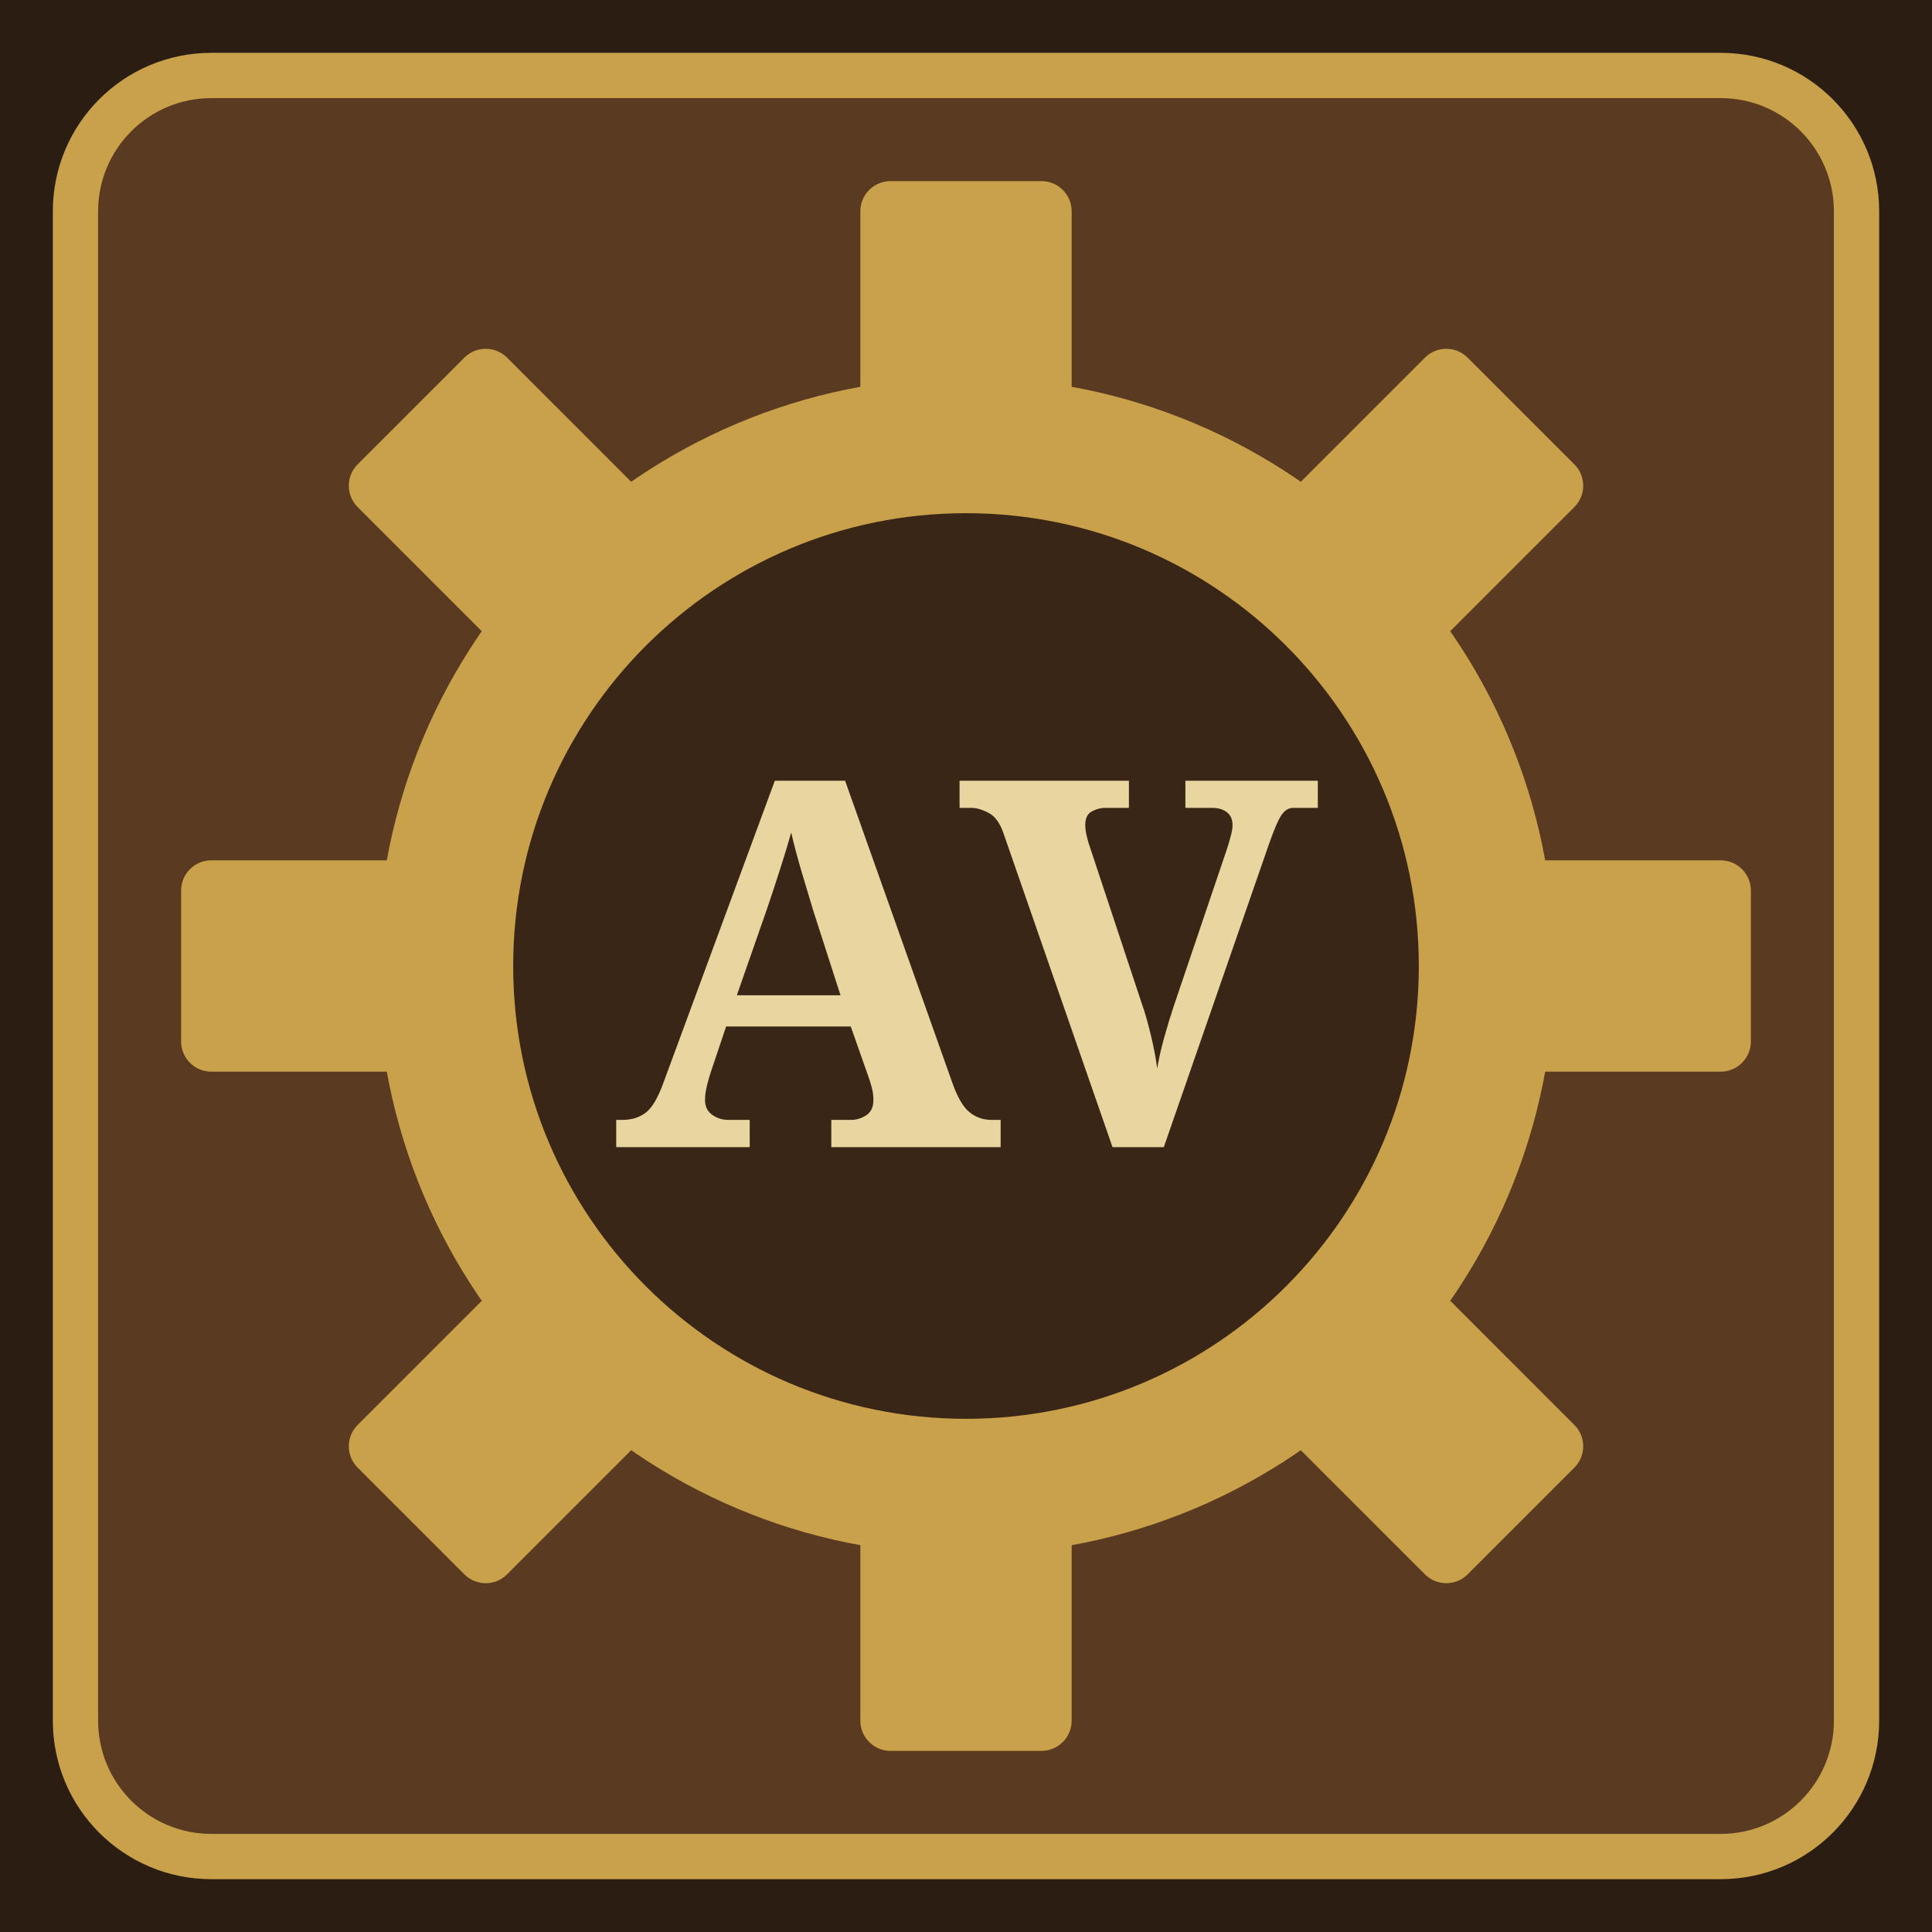
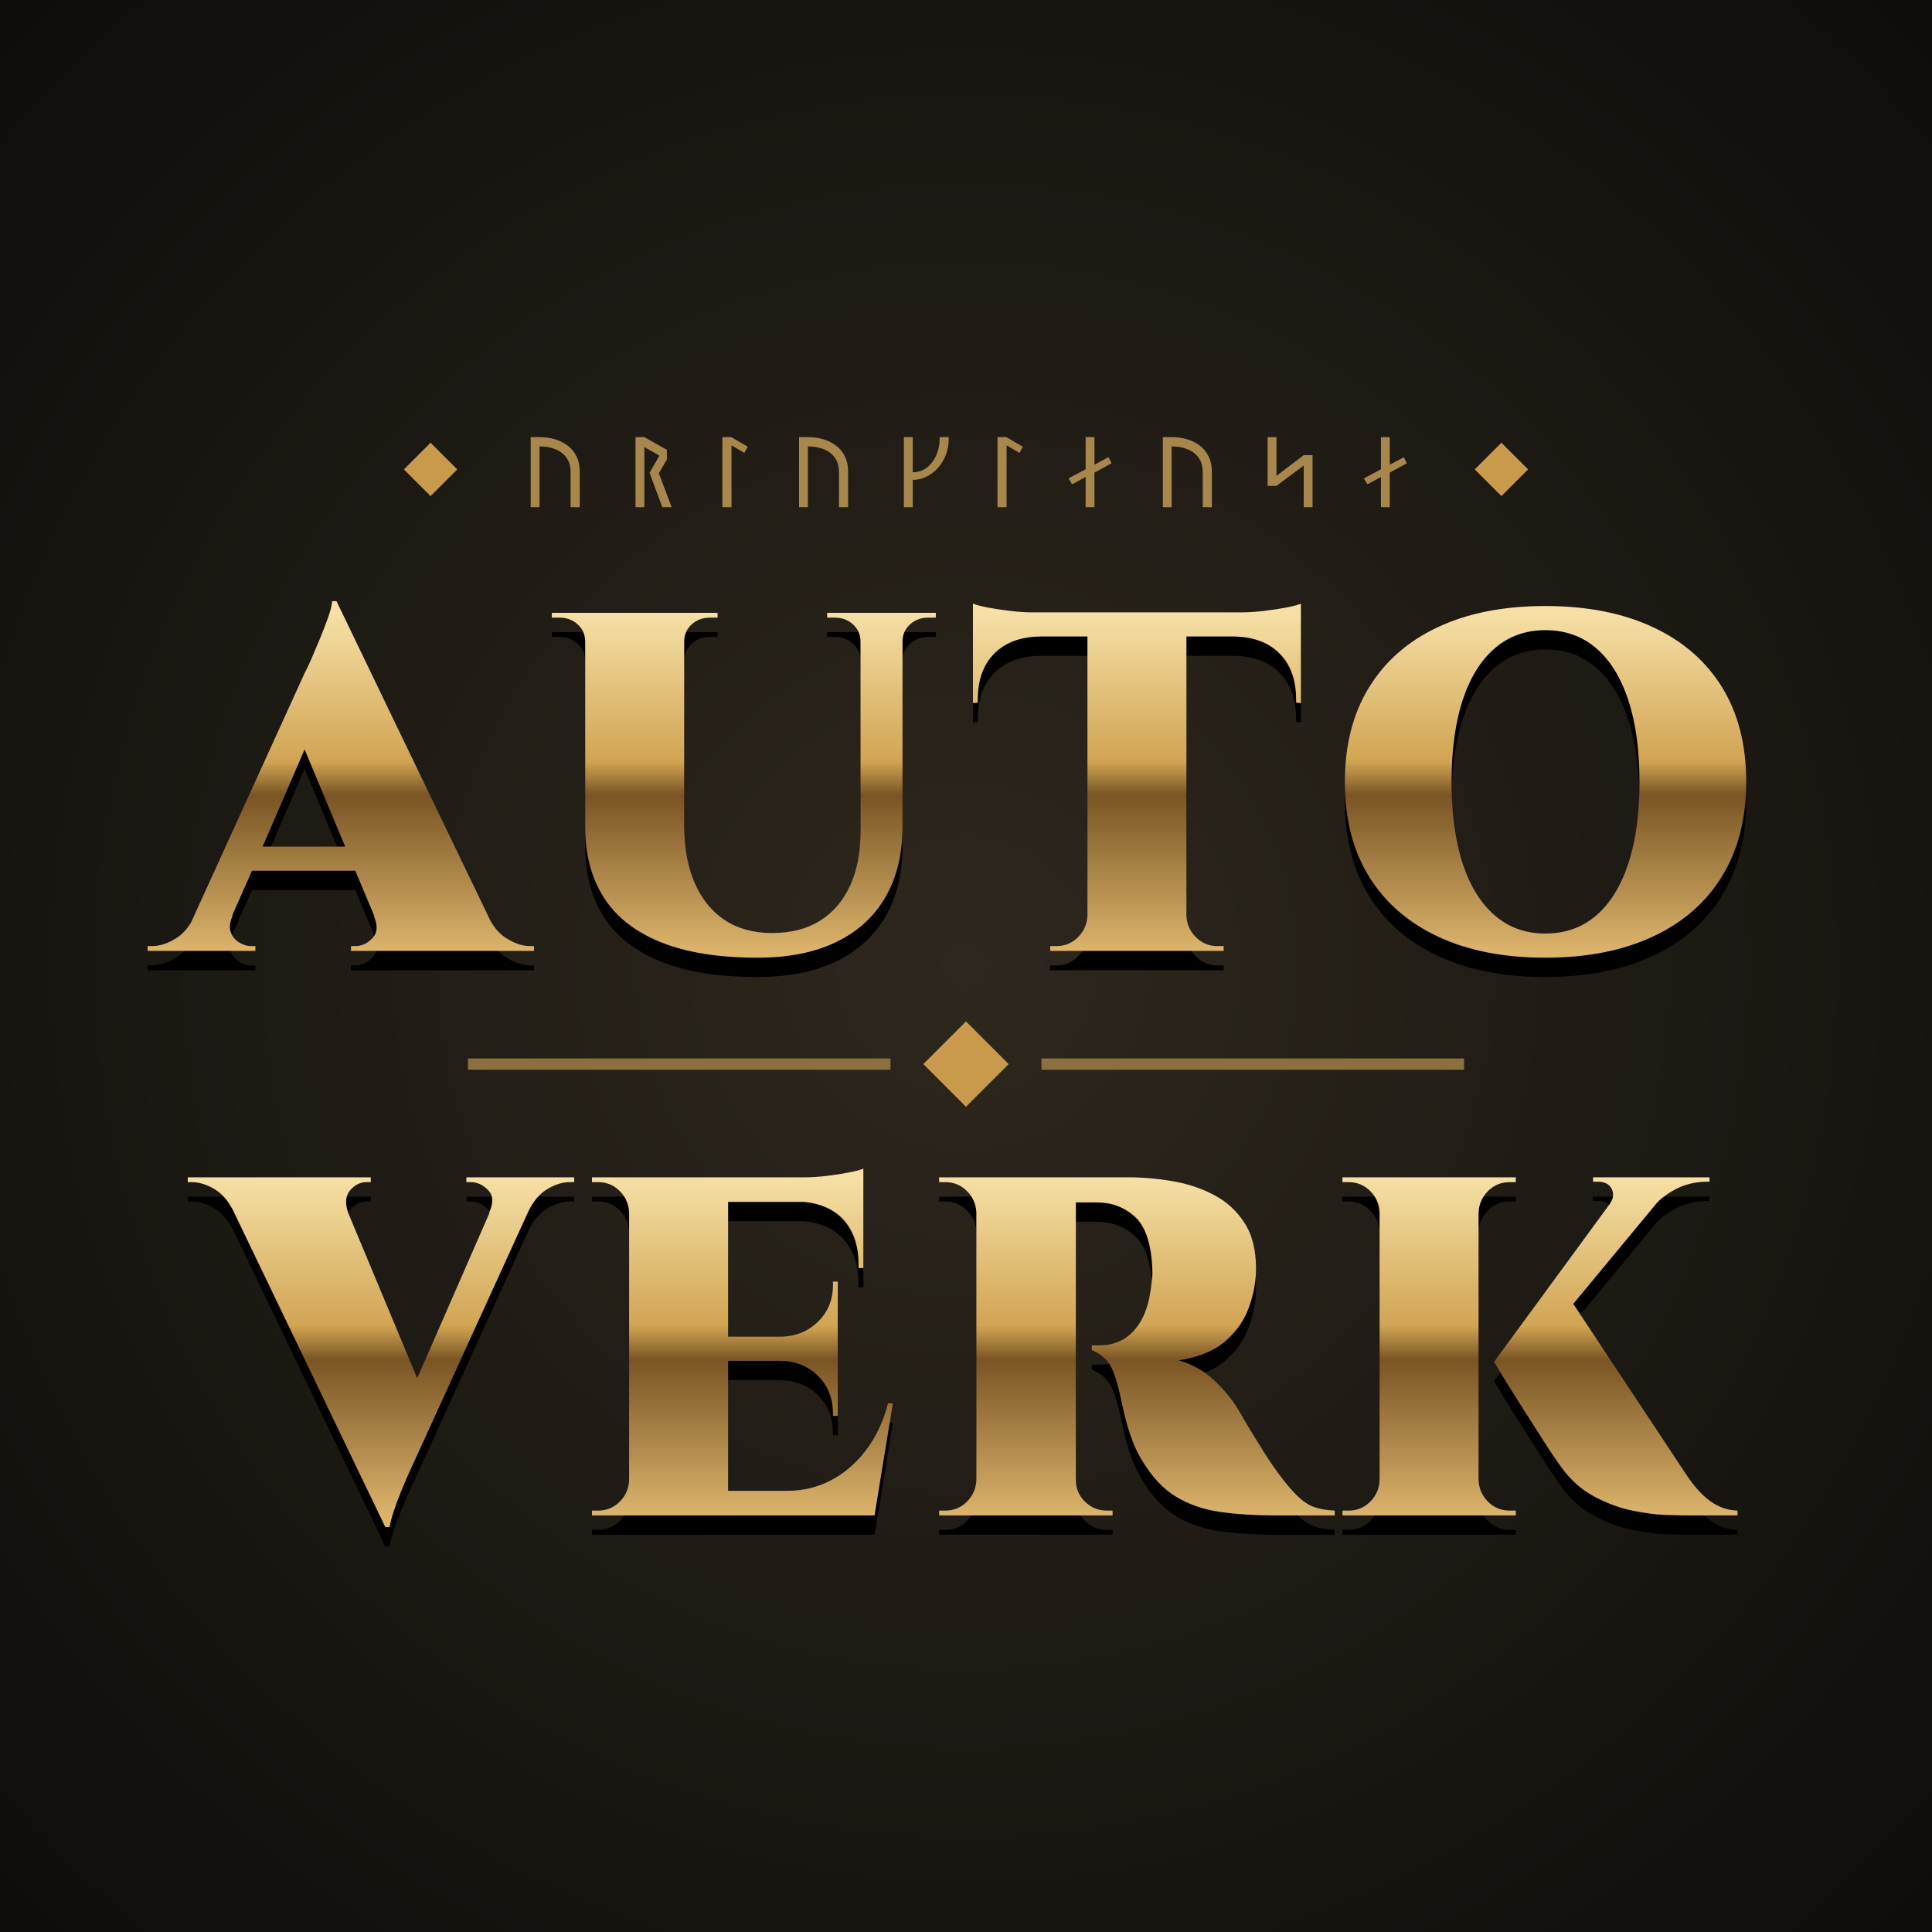
<svg xmlns="http://www.w3.org/2000/svg" width="256" height="256" viewBox="0 0 256 256">
-   <rect width="256" height="256" fill="#2b1d12" />
-   <rect x="10" y="10" width="236" height="236" rx="18" fill="#5a3b22" stroke="#c9a14a" stroke-width="6" />
-   <g transform="translate(128 128)" fill="#c9a14a">
-     <circle r="78" />
-     <g id="tooth">
-       <rect x="-14" y="-104" width="28" height="34" rx="4" />
-     </g>
-     <use href="#tooth" transform="rotate(45)" />
-     <use href="#tooth" transform="rotate(90)" />
-     <use href="#tooth" transform="rotate(135)" />
-     <use href="#tooth" transform="rotate(180)" />
-     <use href="#tooth" transform="rotate(225)" />
-     <use href="#tooth" transform="rotate(270)" />
-     <use href="#tooth" transform="rotate(315)" />
-     <circle r="60" fill="#3a2616" />
+   <defs>
+     <radialGradient id="bg" cx="50%" cy="50%" r="72%">
+       <stop offset="0" stop-color="#2e271d" />
+       <stop offset="1" stop-color="#0d0c0a" />
+     </radialGradient>
+     <linearGradient id="ga" gradientUnits="userSpaceOnUse" x1="0" y1="81.2" x2="0" y2="126">
+       <stop offset="0" stop-color="#f6e0a6" />
+       <stop offset="0.44" stop-color="#d1a453" />
+       <stop offset="0.54" stop-color="#7a5524" />
+       <stop offset="1" stop-color="#dcb46c" />
+     </linearGradient>
+     <linearGradient id="gv" gradientUnits="userSpaceOnUse" x1="0" y1="156" x2="0" y2="200.8">
+       <stop offset="0" stop-color="#f6e0a6" />
+       <stop offset="0.44" stop-color="#d1a453" />
+       <stop offset="0.54" stop-color="#7a5524" />
+       <stop offset="1" stop-color="#dcb46c" />
+     </linearGradient>
+   </defs>
+   <rect width="256" height="256" fill="url(#bg)" />
+   <g fill="#c99a4b">
+     <rect x="54.554" y="59.7" width="5" height="5" transform="rotate(45 57.0545 62.2)" />
+     <rect x="196.445" y="59.7" width="5" height="5" transform="rotate(45 198.9455 62.2)" />
  </g>
-   <text x="128" y="152" text-anchor="middle" font-family="Georgia, serif" font-weight="bold" font-size="68" fill="#e8d5a0">AV</text>
+   <path fill="#a8874c" d="M71.49 67.20L70.32 67.20L70.32 57.92L71.55 57.92Q72.51 57.92 73.45 58.18Q74.38 58.44 75.14 58.99Q75.91 59.54 76.36 60.42Q76.82 61.30 76.82 62.55L76.82 62.55L76.82 67.20L75.61 67.20L75.61 62.61Q75.61 61.39 75.05 60.63Q74.49 59.87 73.55 59.51Q72.62 59.15 71.49 59.15L71.49 59.15L71.49 67.20ZM85.38 67.20L84.21 67.20L84.21 57.92L85.38 57.92L88.37 59.61L88.37 60.88L87.30 62.71L89.00 67.20L87.76 67.20L86.07 62.65L87.38 60.37L85.38 59.24L85.38 67.20ZM96.93 67.20L95.72 67.20L95.72 57.92L96.90 57.92L99.09 59.20L98.63 60.01L96.93 59.01L96.93 67.20ZM107.05 67.20L105.88 67.20L105.88 57.92L107.12 57.92Q108.08 57.92 109.01 58.18Q109.95 58.44 110.71 58.99Q111.47 59.54 111.93 60.42Q112.38 61.30 112.38 62.55L112.38 62.55L112.38 67.20L111.17 67.20L111.17 62.61Q111.17 61.39 110.61 60.63Q110.05 59.87 109.12 59.51Q108.18 59.15 107.05 59.15L107.05 59.15L107.05 67.20ZM120.94 67.20L119.77 67.20L119.77 57.92L120.94 57.92L120.94 62.58Q121.75 62.58 122.41 62.22Q123.06 61.86 123.53 61.23Q124.00 60.61 124.25 59.82Q124.51 59.02 124.51 58.16L124.51 58.16L124.51 57.92L125.71 57.92L125.71 58.15Q125.71 59.28 125.33 60.27Q124.95 61.26 124.28 62.00Q123.62 62.74 122.76 63.16Q121.91 63.59 120.94 63.59L120.94 63.59L120.94 67.20ZM133.38 67.20L132.17 67.20L132.17 57.92L133.35 57.92L135.54 59.20L135.08 60.01L133.38 59.01L133.38 67.20ZM145.02 67.20L143.85 67.20L143.85 63.21L142.06 64.17L141.59 63.39L143.85 62.18L143.85 57.92L145.02 57.92L145.02 61.58L146.89 60.58L147.28 61.39L145.02 62.62L145.02 67.20ZM155.25 67.20L154.08 67.20L154.08 57.92L155.31 57.92Q156.28 57.92 157.21 58.18Q158.15 58.44 158.91 58.99Q159.67 59.54 160.12 60.42Q160.58 61.30 160.58 62.55L160.58 62.55L160.58 67.20L159.37 67.20L159.37 62.61Q159.37 61.39 158.81 60.63Q158.25 59.87 157.32 59.51Q156.38 59.15 155.25 59.15L155.25 59.15L155.25 67.20ZM173.92 67.20L172.75 67.20L172.75 61.69L169.14 64.38L167.97 64.38L167.97 57.92L169.14 57.92L169.14 63.05L172.75 60.31L173.92 60.31L173.92 67.20ZM184.15 67.20L182.98 67.20L182.98 63.21L181.19 64.17L180.72 63.39L182.98 62.18L182.98 57.92L184.15 57.92L184.15 61.58L186.02 60.58L186.41 61.39L184.15 62.62L184.15 67.20Z" />
+   <path fill="#000" d="M44.01 82.22L44.59 82.22L65.00 124.59Q65.96 126.26 67.24 126.96L67.24 126.96Q68.78 127.92 70.25 127.92L70.25 127.92L70.76 127.92L70.76 128.56L46.51 128.56L46.51 127.92L47.08 127.92Q48.36 127.92 49.36 126.86Q50.35 125.81 49.52 123.89L49.52 123.89L49.58 123.89L47.08 117.94L33.39 117.94L30.76 123.89L30.83 123.89Q30.25 125.17 30.57 126.06Q30.89 126.96 31.69 127.44Q32.49 127.92 33.26 127.92L33.26 127.92L33.84 127.92L33.84 128.56L19.56 128.56L19.56 127.92L20.14 127.92Q21.61 127.92 23.21 126.96L23.21 126.96Q24.43 126.26 25.32 124.78L25.32 124.78L40.36 91.76Q40.68 91.18 41.23 89.94Q41.77 88.69 42.38 87.22Q42.99 85.74 43.47 84.40Q43.95 83.06 44.01 82.22L44.01 82.22ZM45.74 114.74L40.36 101.87L34.80 114.74L45.74 114.74ZM73.12 83.76L95.08 83.76L95.08 84.40L94.05 84.40Q92.64 84.40 91.65 85.30Q90.66 86.19 90.66 87.60L90.66 87.60L90.66 111.92Q90.66 116.40 92.07 119.60Q93.48 122.80 96.07 124.50Q98.66 126.19 102.31 126.19L102.31 126.19Q106.02 126.19 108.61 124.59Q111.20 122.99 112.61 119.98Q114.02 116.98 114.02 112.75L114.02 112.75L114.02 87.60Q114.02 86.19 113.03 85.30Q112.04 84.40 110.63 84.40L110.63 84.40L109.60 84.40L109.60 83.76L124.00 83.76L124.00 84.40L122.98 84.40Q121.57 84.40 120.58 85.30Q119.59 86.19 119.59 87.60L119.59 87.60L119.59 112.11Q119.59 117.49 117.35 121.39Q115.11 125.30 110.82 127.38Q106.53 129.46 100.39 129.46L100.39 129.46Q92.58 129.46 87.49 127.38Q82.40 125.30 79.97 121.42Q77.54 117.55 77.54 112.18L77.54 112.18L77.54 87.60Q77.54 86.19 76.55 85.30Q75.56 84.40 74.15 84.40L74.15 84.40L73.12 84.40L73.12 83.76ZM172.38 82.54L172.38 82.54L172.38 95.73L171.74 95.66L171.74 95.22Q171.74 91.38 169.56 89.17Q167.39 86.96 163.48 86.90L163.48 86.90L157.21 86.90L157.21 123.89Q157.28 125.55 158.46 126.74Q159.64 127.92 161.31 127.92L161.31 127.92L162.14 127.92L162.14 128.56L139.16 128.56L139.16 127.92L140.00 127.92Q141.66 127.92 142.84 126.74Q144.03 125.55 144.09 123.89L144.09 123.89L144.09 86.90L137.82 86.90Q133.92 86.96 131.74 89.17Q129.56 91.38 129.56 95.22L129.56 95.22L129.56 95.66L128.92 95.73L128.92 82.54Q129.56 82.80 130.88 83.06Q132.19 83.31 133.79 83.50Q135.39 83.70 136.73 83.70L136.73 83.70L164.57 83.70Q165.98 83.70 167.55 83.50Q169.12 83.31 170.46 83.06Q171.80 82.80 172.38 82.54ZM204.76 82.86L204.76 82.86Q213.01 82.86 219.00 85.65Q224.98 88.43 228.18 93.62Q231.38 98.80 231.38 106.16L231.38 106.16Q231.38 113.46 228.18 118.67Q224.98 123.89 219.00 126.67Q213.01 129.46 204.76 129.46L204.76 129.46Q196.50 129.46 190.55 126.67Q184.60 123.89 181.40 118.70Q178.20 113.52 178.20 106.16L178.20 106.16Q178.20 98.86 181.40 93.65Q184.60 88.43 190.55 85.65Q196.50 82.86 204.76 82.86ZM204.76 126.26L204.76 126.26Q208.72 126.26 211.51 123.86Q214.29 121.46 215.76 116.98Q217.24 112.50 217.24 106.16L217.24 106.16Q217.24 99.82 215.76 95.34Q214.29 90.86 211.51 88.46Q208.72 86.06 204.76 86.06L204.76 86.06Q200.85 86.06 198.07 88.46Q195.28 90.86 193.81 95.34Q192.34 99.82 192.34 106.16L192.34 106.16Q192.34 112.50 193.81 116.98Q195.28 121.46 198.07 123.86Q200.85 126.26 204.76 126.26ZM51.63 204.90L51.05 204.90L31.02 163.23L31.02 163.23Q30.00 161.06 28.43 160.13Q26.86 159.20 25.39 159.20L25.39 159.20L24.88 159.20L24.88 158.56L49.13 158.56L49.13 159.20L48.56 159.20Q47.34 159.20 46.41 160.26Q45.48 161.31 46.12 163.23L46.12 163.23L46.12 163.23L55.28 185.18L64.88 163.23L64.81 163.23Q65.71 161.31 64.68 160.26Q63.66 159.20 62.38 159.20L62.38 159.20L61.80 159.20L61.80 158.56L76.08 158.56L76.08 159.20L75.50 159.20Q74.09 159.20 72.56 160.10L72.56 160.10Q71.02 160.99 70.00 163.10L70.00 163.10L55.28 195.36Q55.02 195.94 54.44 197.18Q53.87 198.43 53.26 199.90Q52.65 201.38 52.20 202.72Q51.76 204.06 51.63 204.90L51.63 204.90ZM117.67 188.51L118.31 188.51L115.88 203.36L78.44 203.36L78.44 202.72L79.27 202.72Q80.93 202.72 82.12 201.54Q83.30 200.35 83.36 198.69L83.36 198.69L83.36 163.23Q83.30 161.57 82.12 160.38Q80.93 159.20 79.27 159.20L79.27 159.20L78.44 159.20L78.44 158.56L106.60 158.56Q108.00 158.56 109.57 158.37Q111.14 158.18 112.48 157.92Q113.83 157.66 114.40 157.41L114.40 157.41L114.40 170.59L113.76 170.59L113.76 170.08Q113.76 166.24 111.59 164L111.59 164Q109.73 162.14 106.60 161.82L106.60 161.82L96.48 161.82L96.48 179.68L103.46 179.68Q106.47 179.62 108.45 177.63Q110.44 175.65 110.37 172.64L110.37 172.64L110.37 172.38L111.01 172.38L111.01 190.18L110.37 190.18L110.37 189.86Q110.37 186.85 108.42 184.90Q106.47 182.94 103.46 182.88L103.46 182.88L96.48 182.88L96.48 200.10L104.36 200.10Q107.43 200.10 110.08 198.72Q112.74 197.34 114.72 194.75Q116.71 192.16 117.67 188.51L117.67 188.51ZM129.37 198.69L129.37 198.69L129.37 163.23Q129.31 161.57 128.12 160.38Q126.94 159.20 125.28 159.20L125.28 159.20L124.44 159.20L124.44 158.56L149.47 158.56Q152.35 158.56 155.36 159.07Q158.36 159.58 160.86 160.90Q163.36 162.21 164.89 164.58Q166.43 166.94 166.43 170.66L166.43 170.66Q166.43 173.09 165.53 175.68Q164.64 178.27 162.43 180.22Q160.22 182.18 156.19 182.82L156.19 182.82Q158.88 183.58 160.86 185.44Q162.84 187.30 164.00 189.22L164.00 189.22Q164.12 189.41 164.64 190.30Q165.15 191.20 165.95 192.51Q166.75 193.82 167.64 195.23Q168.54 196.64 169.44 197.86L169.44 197.86Q170.91 199.84 172.00 200.86Q173.08 201.89 174.20 202.27Q175.32 202.66 176.86 202.72L176.86 202.72L176.86 203.36L168.86 203.36Q165.02 203.36 161.76 202.91Q158.49 202.46 155.90 200.93Q153.31 199.39 151.32 196.06L151.32 196.06Q150.62 194.91 150.17 193.76Q149.72 192.61 149.40 191.52Q149.08 190.43 148.86 189.44Q148.64 188.45 148.44 187.52Q148.25 186.59 148.00 185.76L148.00 185.76Q147.36 183.46 146.46 182.62Q145.56 181.79 144.67 181.47L144.67 181.47L144.67 180.83L145.69 180.83Q147.48 180.83 148.89 180Q150.30 179.17 151.26 177.44Q152.22 175.71 152.54 172.96L152.54 172.96Q152.60 172.45 152.67 171.84Q152.73 171.23 152.67 170.34L152.67 170.34Q152.41 165.60 150.33 163.74Q148.25 161.89 145.37 161.89L145.37 161.89L142.56 161.89L142.56 198.69Q142.56 200.35 143.77 201.54Q144.99 202.72 146.65 202.72L146.65 202.72L147.42 202.72L147.42 203.36L124.44 203.36L124.44 202.72L125.28 202.72Q126.94 202.72 128.12 201.54Q129.31 200.35 129.37 198.69ZM182.80 198.69L182.80 198.69L182.80 163.23Q182.74 161.57 181.56 160.38Q180.37 159.20 178.71 159.20L178.71 159.20L177.88 159.20L177.88 158.56L200.85 158.56L200.85 159.20L200.02 159.20Q198.36 159.20 197.17 160.38Q195.99 161.57 195.92 163.23L195.92 163.23L195.92 198.69Q195.99 200.35 197.17 201.54Q198.36 202.72 200.02 202.72L200.02 202.72L200.85 202.72L200.85 203.36L177.88 203.36L177.88 202.72L178.71 202.72Q180.37 202.72 181.56 201.54Q182.74 200.35 182.80 198.69ZM211.09 158.56L226.52 158.56L226.52 159.14L226.26 159.14Q224.15 159.14 222.36 159.97L222.36 159.97Q220.76 160.74 219.60 161.89L219.60 161.89L208.47 175.33L223.38 197.86Q224.92 200.22 226.58 201.44Q228.24 202.66 230.23 202.72L230.23 202.72L230.23 203.36L223.32 203.36Q222.61 203.36 220.69 203.30Q218.77 203.23 216.28 202.72Q213.78 202.21 211.25 200.86Q208.72 199.52 206.87 196.96L206.87 196.96Q206.36 196.26 205.52 195.01Q204.69 193.76 203.70 192.19Q202.71 190.62 201.68 189.02Q200.66 187.42 199.83 186.08Q199.00 184.74 198.48 183.84L198.48 183.84L197.97 183.01L213.27 162.14L213.27 162.14Q214.04 161.06 213.56 160.10Q213.08 159.14 211.73 159.14L211.73 159.14L211.09 159.14L211.09 158.56Z" />
+   <path fill="url(#ga)" d="M44.01 79.66L44.59 79.66L65.00 122.03Q65.96 123.70 67.24 124.40L67.24 124.40Q68.78 125.36 70.25 125.36L70.25 125.36L70.76 125.36L70.76 126.00L46.51 126.00L46.51 125.36L47.08 125.36Q48.36 125.36 49.36 124.30Q50.35 123.25 49.52 121.33L49.52 121.33L49.58 121.33L47.08 115.38L33.39 115.38L30.76 121.33L30.83 121.33Q30.25 122.61 30.57 123.50Q30.89 124.40 31.69 124.88Q32.49 125.36 33.26 125.36L33.26 125.36L33.84 125.36L33.84 126.00L19.56 126.00L19.56 125.36L20.14 125.36Q21.61 125.36 23.21 124.40L23.21 124.40Q24.43 123.70 25.32 122.22L25.32 122.22L40.36 89.20Q40.68 88.62 41.23 87.38Q41.77 86.13 42.38 84.66Q42.99 83.18 43.47 81.84Q43.95 80.50 44.01 79.66L44.01 79.66ZM45.74 112.18L40.36 99.31L34.80 112.18L45.74 112.18ZM73.12 81.20L95.08 81.20L95.08 81.84L94.05 81.84Q92.64 81.84 91.65 82.74Q90.66 83.63 90.66 85.04L90.66 85.04L90.66 109.36Q90.66 113.84 92.07 117.04Q93.48 120.24 96.07 121.94Q98.66 123.63 102.31 123.63L102.31 123.63Q106.02 123.63 108.61 122.03Q111.20 120.43 112.61 117.42Q114.02 114.42 114.02 110.19L114.02 110.19L114.02 85.04Q114.02 83.63 113.03 82.74Q112.04 81.84 110.63 81.84L110.63 81.84L109.60 81.84L109.60 81.20L124.00 81.20L124.00 81.84L122.98 81.84Q121.57 81.84 120.58 82.74Q119.59 83.63 119.59 85.04L119.59 85.04L119.59 109.55Q119.59 114.93 117.35 118.83Q115.11 122.74 110.82 124.82Q106.53 126.90 100.39 126.90L100.39 126.90Q92.58 126.90 87.49 124.82Q82.40 122.74 79.97 118.86Q77.54 114.99 77.54 109.62L77.54 109.62L77.54 85.04Q77.54 83.63 76.55 82.74Q75.56 81.84 74.15 81.84L74.15 81.84L73.12 81.84L73.12 81.20ZM172.38 79.98L172.38 79.98L172.38 93.17L171.74 93.10L171.74 92.66Q171.74 88.82 169.56 86.61Q167.39 84.40 163.48 84.34L163.48 84.34L157.21 84.34L157.21 121.33Q157.28 122.99 158.46 124.18Q159.64 125.36 161.31 125.36L161.31 125.36L162.14 125.36L162.14 126.00L139.16 126.00L139.16 125.36L140.00 125.36Q141.66 125.36 142.84 124.18Q144.03 122.99 144.09 121.33L144.09 121.33L144.09 84.34L137.82 84.34Q133.92 84.40 131.74 86.61Q129.56 88.82 129.56 92.66L129.56 92.66L129.56 93.10L128.92 93.17L128.92 79.98Q129.56 80.24 130.88 80.50Q132.19 80.75 133.79 80.94Q135.39 81.14 136.73 81.14L136.73 81.14L164.57 81.14Q165.98 81.14 167.55 80.94Q169.12 80.75 170.46 80.50Q171.80 80.24 172.38 79.98ZM204.76 80.30L204.76 80.30Q213.01 80.30 219.00 83.09Q224.98 85.87 228.18 91.06Q231.38 96.24 231.38 103.60L231.38 103.60Q231.38 110.90 228.18 116.11Q224.98 121.33 219.00 124.11Q213.01 126.90 204.76 126.90L204.76 126.90Q196.50 126.90 190.55 124.11Q184.60 121.33 181.40 116.14Q178.20 110.96 178.20 103.60L178.20 103.60Q178.20 96.30 181.40 91.09Q184.60 85.87 190.55 83.09Q196.50 80.30 204.76 80.30ZM204.76 123.70L204.76 123.70Q208.72 123.70 211.51 121.30Q214.29 118.90 215.76 114.42Q217.24 109.94 217.24 103.60L217.24 103.60Q217.24 97.26 215.76 92.78Q214.29 88.30 211.51 85.90Q208.72 83.50 204.76 83.50L204.76 83.50Q200.85 83.50 198.07 85.90Q195.28 88.30 193.81 92.78Q192.34 97.26 192.34 103.60L192.34 103.60Q192.34 109.94 193.81 114.42Q195.28 118.90 198.07 121.30Q200.85 123.70 204.76 123.70Z" />
+   <path fill="url(#gv)" d="M51.63 202.34L51.05 202.34L31.02 160.67L31.02 160.67Q30.00 158.50 28.43 157.57Q26.86 156.64 25.39 156.64L25.39 156.64L24.88 156.64L24.88 156L49.13 156L49.13 156.64L48.56 156.64Q47.34 156.64 46.41 157.70Q45.48 158.75 46.12 160.67L46.12 160.67L46.12 160.67L55.28 182.62L64.88 160.67L64.81 160.67Q65.71 158.75 64.68 157.70Q63.66 156.64 62.38 156.64L62.38 156.64L61.80 156.64L61.80 156L76.08 156L76.08 156.64L75.50 156.64Q74.09 156.64 72.56 157.54L72.56 157.54Q71.02 158.43 70.00 160.54L70.00 160.54L55.28 192.80Q55.02 193.38 54.44 194.62Q53.87 195.87 53.26 197.34Q52.65 198.82 52.20 200.16Q51.76 201.50 51.63 202.34L51.63 202.34ZM117.67 185.95L118.31 185.95L115.88 200.80L78.44 200.80L78.44 200.16L79.27 200.16Q80.93 200.16 82.12 198.98Q83.30 197.79 83.36 196.13L83.36 196.13L83.36 160.67Q83.30 159.01 82.12 157.82Q80.93 156.64 79.27 156.64L79.27 156.64L78.44 156.64L78.44 156L106.60 156Q108.00 156 109.57 155.81Q111.14 155.62 112.48 155.36Q113.83 155.10 114.40 154.85L114.40 154.85L114.40 168.03L113.76 168.03L113.76 167.52Q113.76 163.68 111.59 161.44L111.59 161.44Q109.73 159.58 106.60 159.26L106.60 159.26L96.48 159.26L96.48 177.12L103.46 177.12Q106.47 177.06 108.45 175.07Q110.44 173.09 110.37 170.08L110.37 170.08L110.37 169.82L111.01 169.82L111.01 187.62L110.37 187.62L110.37 187.30Q110.37 184.29 108.42 182.34Q106.47 180.38 103.46 180.32L103.46 180.32L96.48 180.32L96.48 197.54L104.36 197.54Q107.43 197.54 110.08 196.16Q112.74 194.78 114.72 192.19Q116.71 189.60 117.67 185.95L117.67 185.95ZM129.37 196.13L129.37 196.13L129.37 160.67Q129.31 159.01 128.12 157.82Q126.94 156.64 125.28 156.64L125.28 156.64L124.44 156.64L124.44 156L149.47 156Q152.35 156 155.36 156.51Q158.36 157.02 160.86 158.34Q163.36 159.65 164.89 162.02Q166.43 164.38 166.43 168.10L166.43 168.10Q166.43 170.53 165.53 173.12Q164.64 175.71 162.43 177.66Q160.22 179.62 156.19 180.26L156.19 180.26Q158.88 181.02 160.86 182.88Q162.84 184.74 164.00 186.66L164.00 186.66Q164.12 186.85 164.64 187.74Q165.15 188.64 165.95 189.95Q166.75 191.26 167.64 192.67Q168.54 194.08 169.44 195.30L169.44 195.30Q170.91 197.28 172.00 198.30Q173.08 199.33 174.20 199.71Q175.32 200.10 176.86 200.16L176.86 200.16L176.86 200.80L168.86 200.80Q165.02 200.80 161.76 200.35Q158.49 199.90 155.90 198.37Q153.31 196.83 151.32 193.50L151.32 193.50Q150.62 192.35 150.17 191.20Q149.72 190.05 149.40 188.96Q149.08 187.87 148.86 186.88Q148.64 185.89 148.44 184.96Q148.25 184.03 148.00 183.20L148.00 183.20Q147.36 180.90 146.46 180.06Q145.56 179.23 144.67 178.91L144.67 178.91L144.67 178.27L145.69 178.27Q147.48 178.27 148.89 177.44Q150.30 176.61 151.26 174.88Q152.22 173.15 152.54 170.40L152.54 170.40Q152.60 169.89 152.67 169.28Q152.73 168.67 152.67 167.78L152.67 167.78Q152.41 163.04 150.33 161.18Q148.25 159.33 145.37 159.33L145.37 159.33L142.56 159.33L142.56 196.13Q142.56 197.79 143.77 198.98Q144.99 200.16 146.65 200.16L146.65 200.16L147.42 200.16L147.42 200.80L124.44 200.80L124.44 200.16L125.28 200.16Q126.94 200.16 128.12 198.98Q129.31 197.79 129.37 196.13ZM182.80 196.13L182.80 196.13L182.80 160.67Q182.74 159.01 181.56 157.82Q180.37 156.64 178.71 156.64L178.71 156.64L177.88 156.64L177.88 156L200.85 156L200.85 156.64L200.02 156.64Q198.36 156.64 197.17 157.82Q195.99 159.01 195.92 160.67L195.92 160.67L195.92 196.13Q195.99 197.79 197.17 198.98Q198.36 200.16 200.02 200.16L200.02 200.16L200.85 200.16L200.85 200.80L177.88 200.80L177.88 200.16L178.71 200.16Q180.37 200.16 181.56 198.98Q182.74 197.79 182.80 196.13ZM211.09 156L226.52 156L226.52 156.58L226.26 156.58Q224.15 156.58 222.36 157.41L222.36 157.41Q220.76 158.18 219.60 159.33L219.60 159.33L208.47 172.77L223.38 195.30Q224.92 197.66 226.58 198.88Q228.24 200.10 230.23 200.16L230.23 200.16L230.23 200.80L223.32 200.80Q222.61 200.80 220.69 200.74Q218.77 200.67 216.28 200.16Q213.78 199.65 211.25 198.30Q208.72 196.96 206.87 194.40L206.87 194.40Q206.36 193.70 205.52 192.45Q204.69 191.20 203.70 189.63Q202.71 188.06 201.68 186.46Q200.66 184.86 199.83 183.52Q199.00 182.18 198.48 181.28L198.48 181.28L197.97 180.45L213.27 159.58L213.27 159.58Q214.04 158.50 213.56 157.54Q213.08 156.58 211.73 156.58L211.73 156.58L211.09 156.58L211.09 156Z" />
+   <g fill="#8b6f3e">
+     <rect x="62" y="140.25" width="56" height="1.5" />
+     <rect x="138" y="140.25" width="56" height="1.5" />
+   </g>
+   <g fill="#c99a4b">
+     <rect x="124" y="137" width="8" height="8" transform="rotate(45 128 141)" />
+   </g>
</svg>
